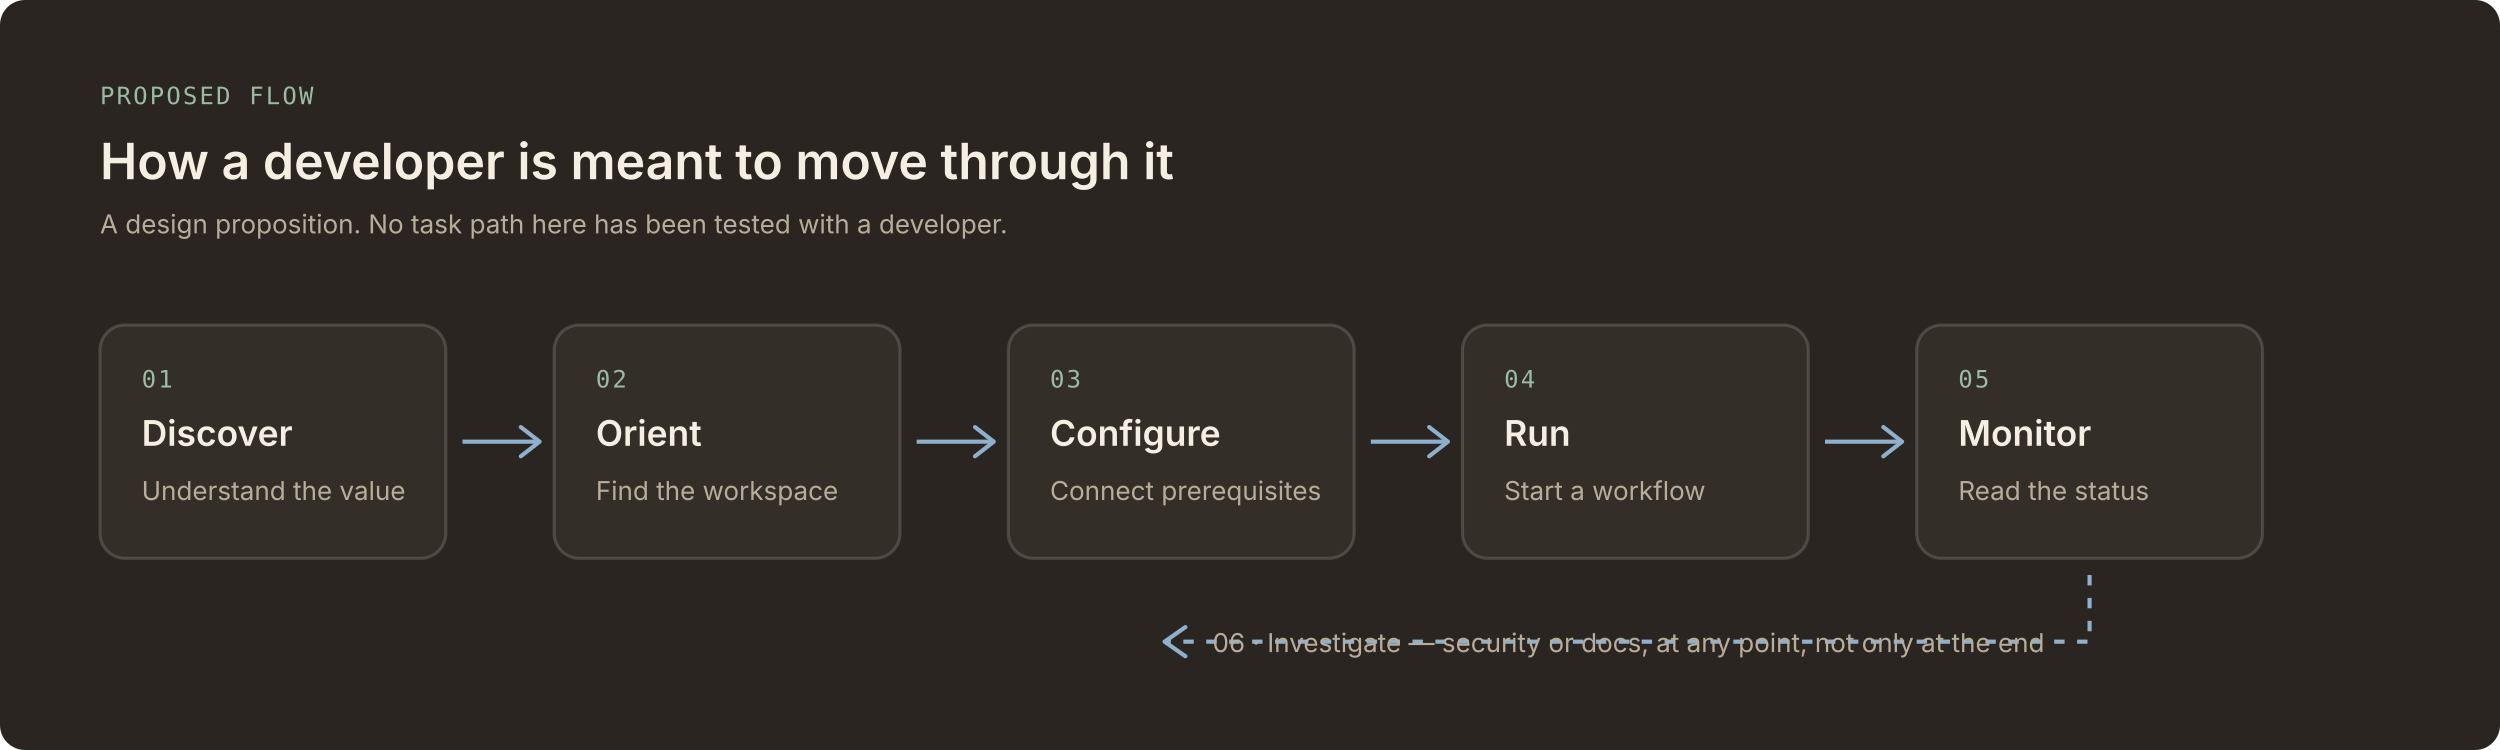
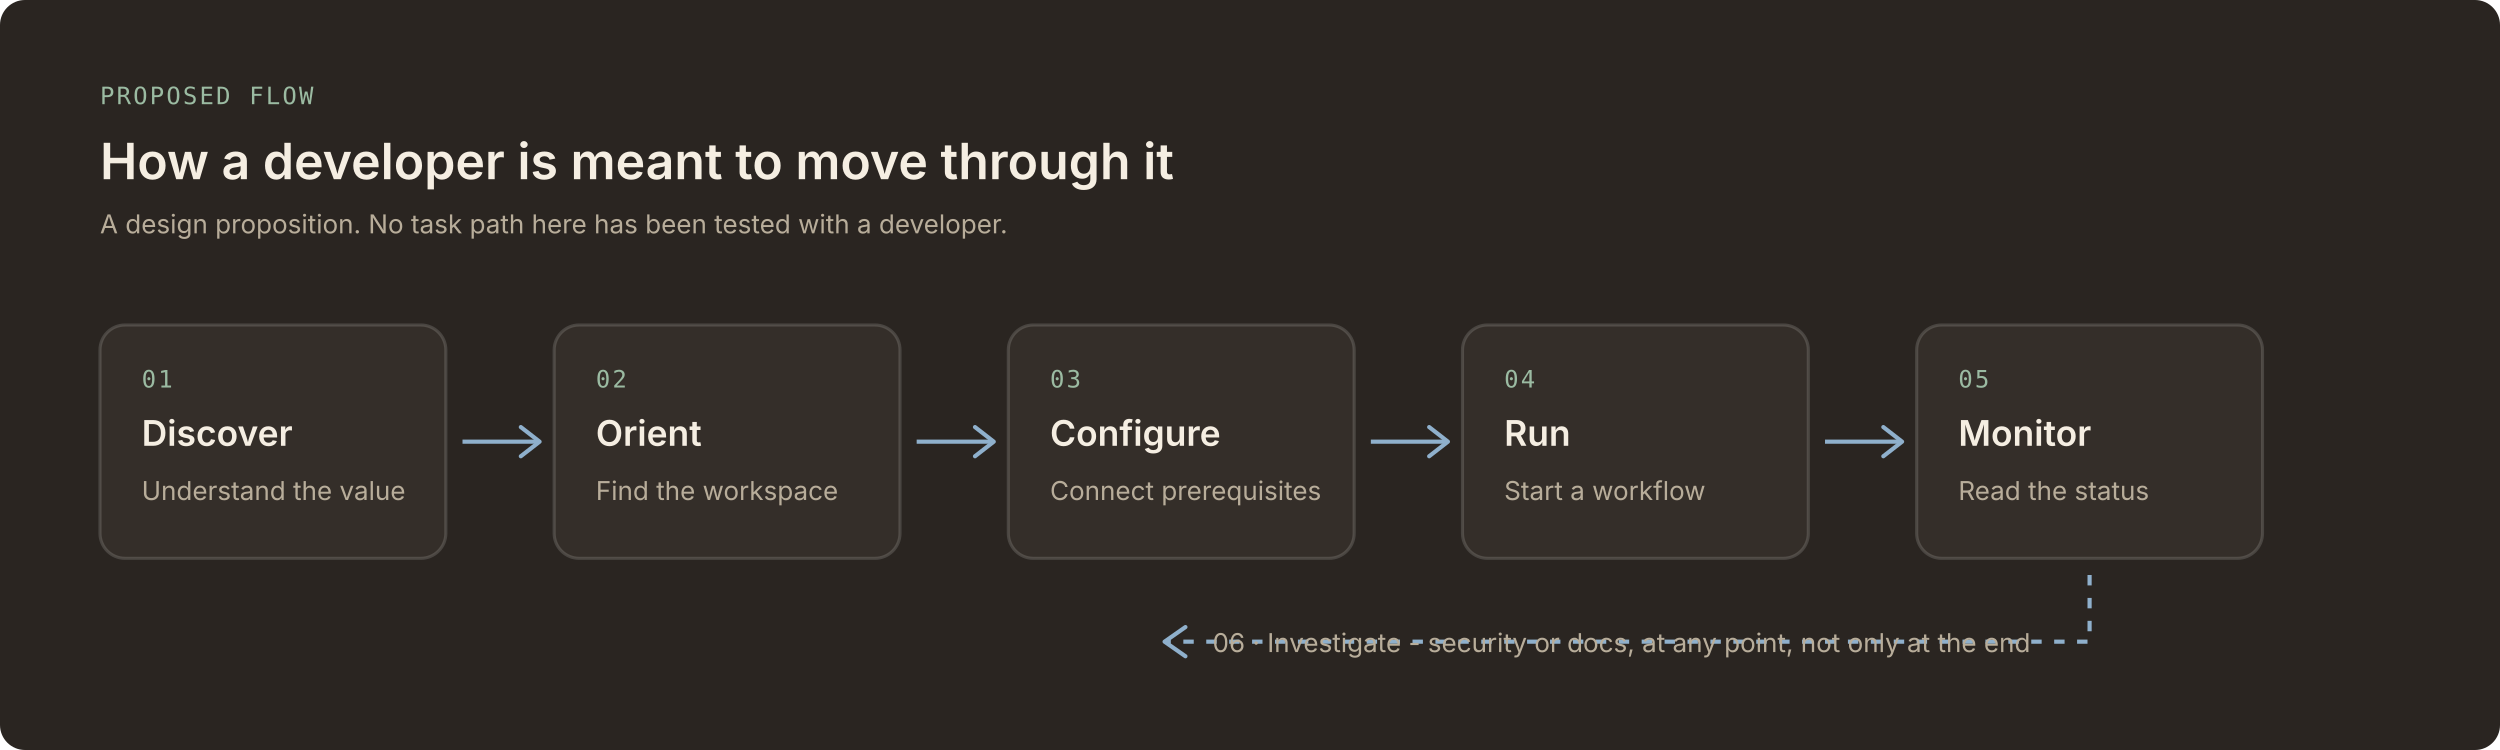
<svg xmlns="http://www.w3.org/2000/svg" width="1200" height="360" viewBox="0 0 1200 360" role="img" aria-label="Proposed developer flow in six steps: discover, orient, configure, run, monitor, investigate">
  <style>
  :root { color-scheme: dark; }
  /* Dark-only, deliberately.
     The site switches theme on an explicit :root[data-theme="light"]
     attribute, not on prefers-color-scheme. An img-loaded SVG cannot see
     that attribute, so a prefers-color-scheme media query here would turn
-      this diagram light while the page around it stayed dark — the exact
+      this diagram light while the page around it stayed dark - the exact
     mismatch it was meant to avoid. These values match the site's default
     (dark) palette and the placeholder SVGs in public/projects/.
     To make these follow the toggle, the figure renderer would have to
     inline the SVG so it inherits the page's CSS custom properties. */
  .bg    { fill: #2a2521; }
  .card  { fill: #342e29; stroke: rgba(242,239,233,0.16); }
  .ttl   { fill: #f5eee2; }
  .meta  { fill: #b8ad9a; }
  .rule  { stroke: #8fb0cc; }
  .num   { fill: #9bbba2; }
  text { font-family: Inter, "Helvetica Neue", system-ui, sans-serif; }
  .label { font-family: "JetBrains Mono", ui-monospace, monospace; font-size: 11.5px; letter-spacing: .09em; }
  .h { font-size: 17px; font-weight: 600; }
  .m { font-size: 12.5px; }
</style>
  <rect class="bg" width="1200" height="360" rx="12" />
  <text class="label num" x="48" y="50">PROPOSED FLOW</text>
  <text class="ttl" x="48" y="86" font-size="24" font-weight="600">How a developer is meant to move through it</text>
  <text class="meta m" x="48" y="112" font-size="13.5">A design proposition. No task path here has been tested with a developer.</text>
  <g>
    <rect class="card" x="48" y="156" width="166" height="112" rx="12" stroke-width="1.5" />
    <text class="label num" x="68" y="186">01</text>
    <text class="ttl h" x="68" y="214">Discover</text>
    <text class="meta m" x="68" y="240">Understand the value</text>
  </g>
  <path class="rule" d="M222 212 H258" stroke-width="2" fill="none" />
  <path class="rule" d="M250 205 L259 212 L250 219" stroke-width="2" fill="none" stroke-linecap="round" stroke-linejoin="round" />
  <g>
    <rect class="card" x="266" y="156" width="166" height="112" rx="12" stroke-width="1.5" />
    <text class="label num" x="286" y="186">02</text>
    <text class="ttl h" x="286" y="214">Orient</text>
    <text class="meta m" x="286" y="240">Find the workspace</text>
  </g>
  <path class="rule" d="M440 212 H476" stroke-width="2" fill="none" />
  <path class="rule" d="M468 205 L477 212 L468 219" stroke-width="2" fill="none" stroke-linecap="round" stroke-linejoin="round" />
  <g>
    <rect class="card" x="484" y="156" width="166" height="112" rx="12" stroke-width="1.5" />
    <text class="label num" x="504" y="186">03</text>
    <text class="ttl h" x="504" y="214">Configure</text>
    <text class="meta m" x="504" y="240">Connect prerequisites</text>
  </g>
  <path class="rule" d="M658 212 H694" stroke-width="2" fill="none" />
  <path class="rule" d="M686 205 L695 212 L686 219" stroke-width="2" fill="none" stroke-linecap="round" stroke-linejoin="round" />
  <g>
    <rect class="card" x="702" y="156" width="166" height="112" rx="12" stroke-width="1.5" />
    <text class="label num" x="722" y="186">04</text>
    <text class="ttl h" x="722" y="214">Run</text>
    <text class="meta m" x="722" y="240">Start a workflow</text>
  </g>
  <path class="rule" d="M876 212 H912" stroke-width="2" fill="none" />
  <path class="rule" d="M904 205 L913 212 L904 219" stroke-width="2" fill="none" stroke-linecap="round" stroke-linejoin="round" />
  <g>
    <rect class="card" x="920" y="156" width="166" height="112" rx="12" stroke-width="1.5" />
    <text class="label num" x="940" y="186">05</text>
    <text class="ttl h" x="940" y="214">Monitor</text>
    <text class="meta m" x="940" y="240">Read the status</text>
  </g>
  <path class="rule" d="M1003 276 V308 H560" stroke-width="2" fill="none" stroke-dasharray="5 6" />
  <path class="rule" d="M569 301 L559 308 L569 315" stroke-width="2" fill="none" stroke-linecap="round" stroke-linejoin="round" />
-   <text class="meta m" x="582" y="313">06 · Investigate — security or docs, at any point, not only at the end</text>
+   <text class="meta m" x="582" y="313">06 · Investigate - security or docs, at any point, not only at the end</text>
</svg>
